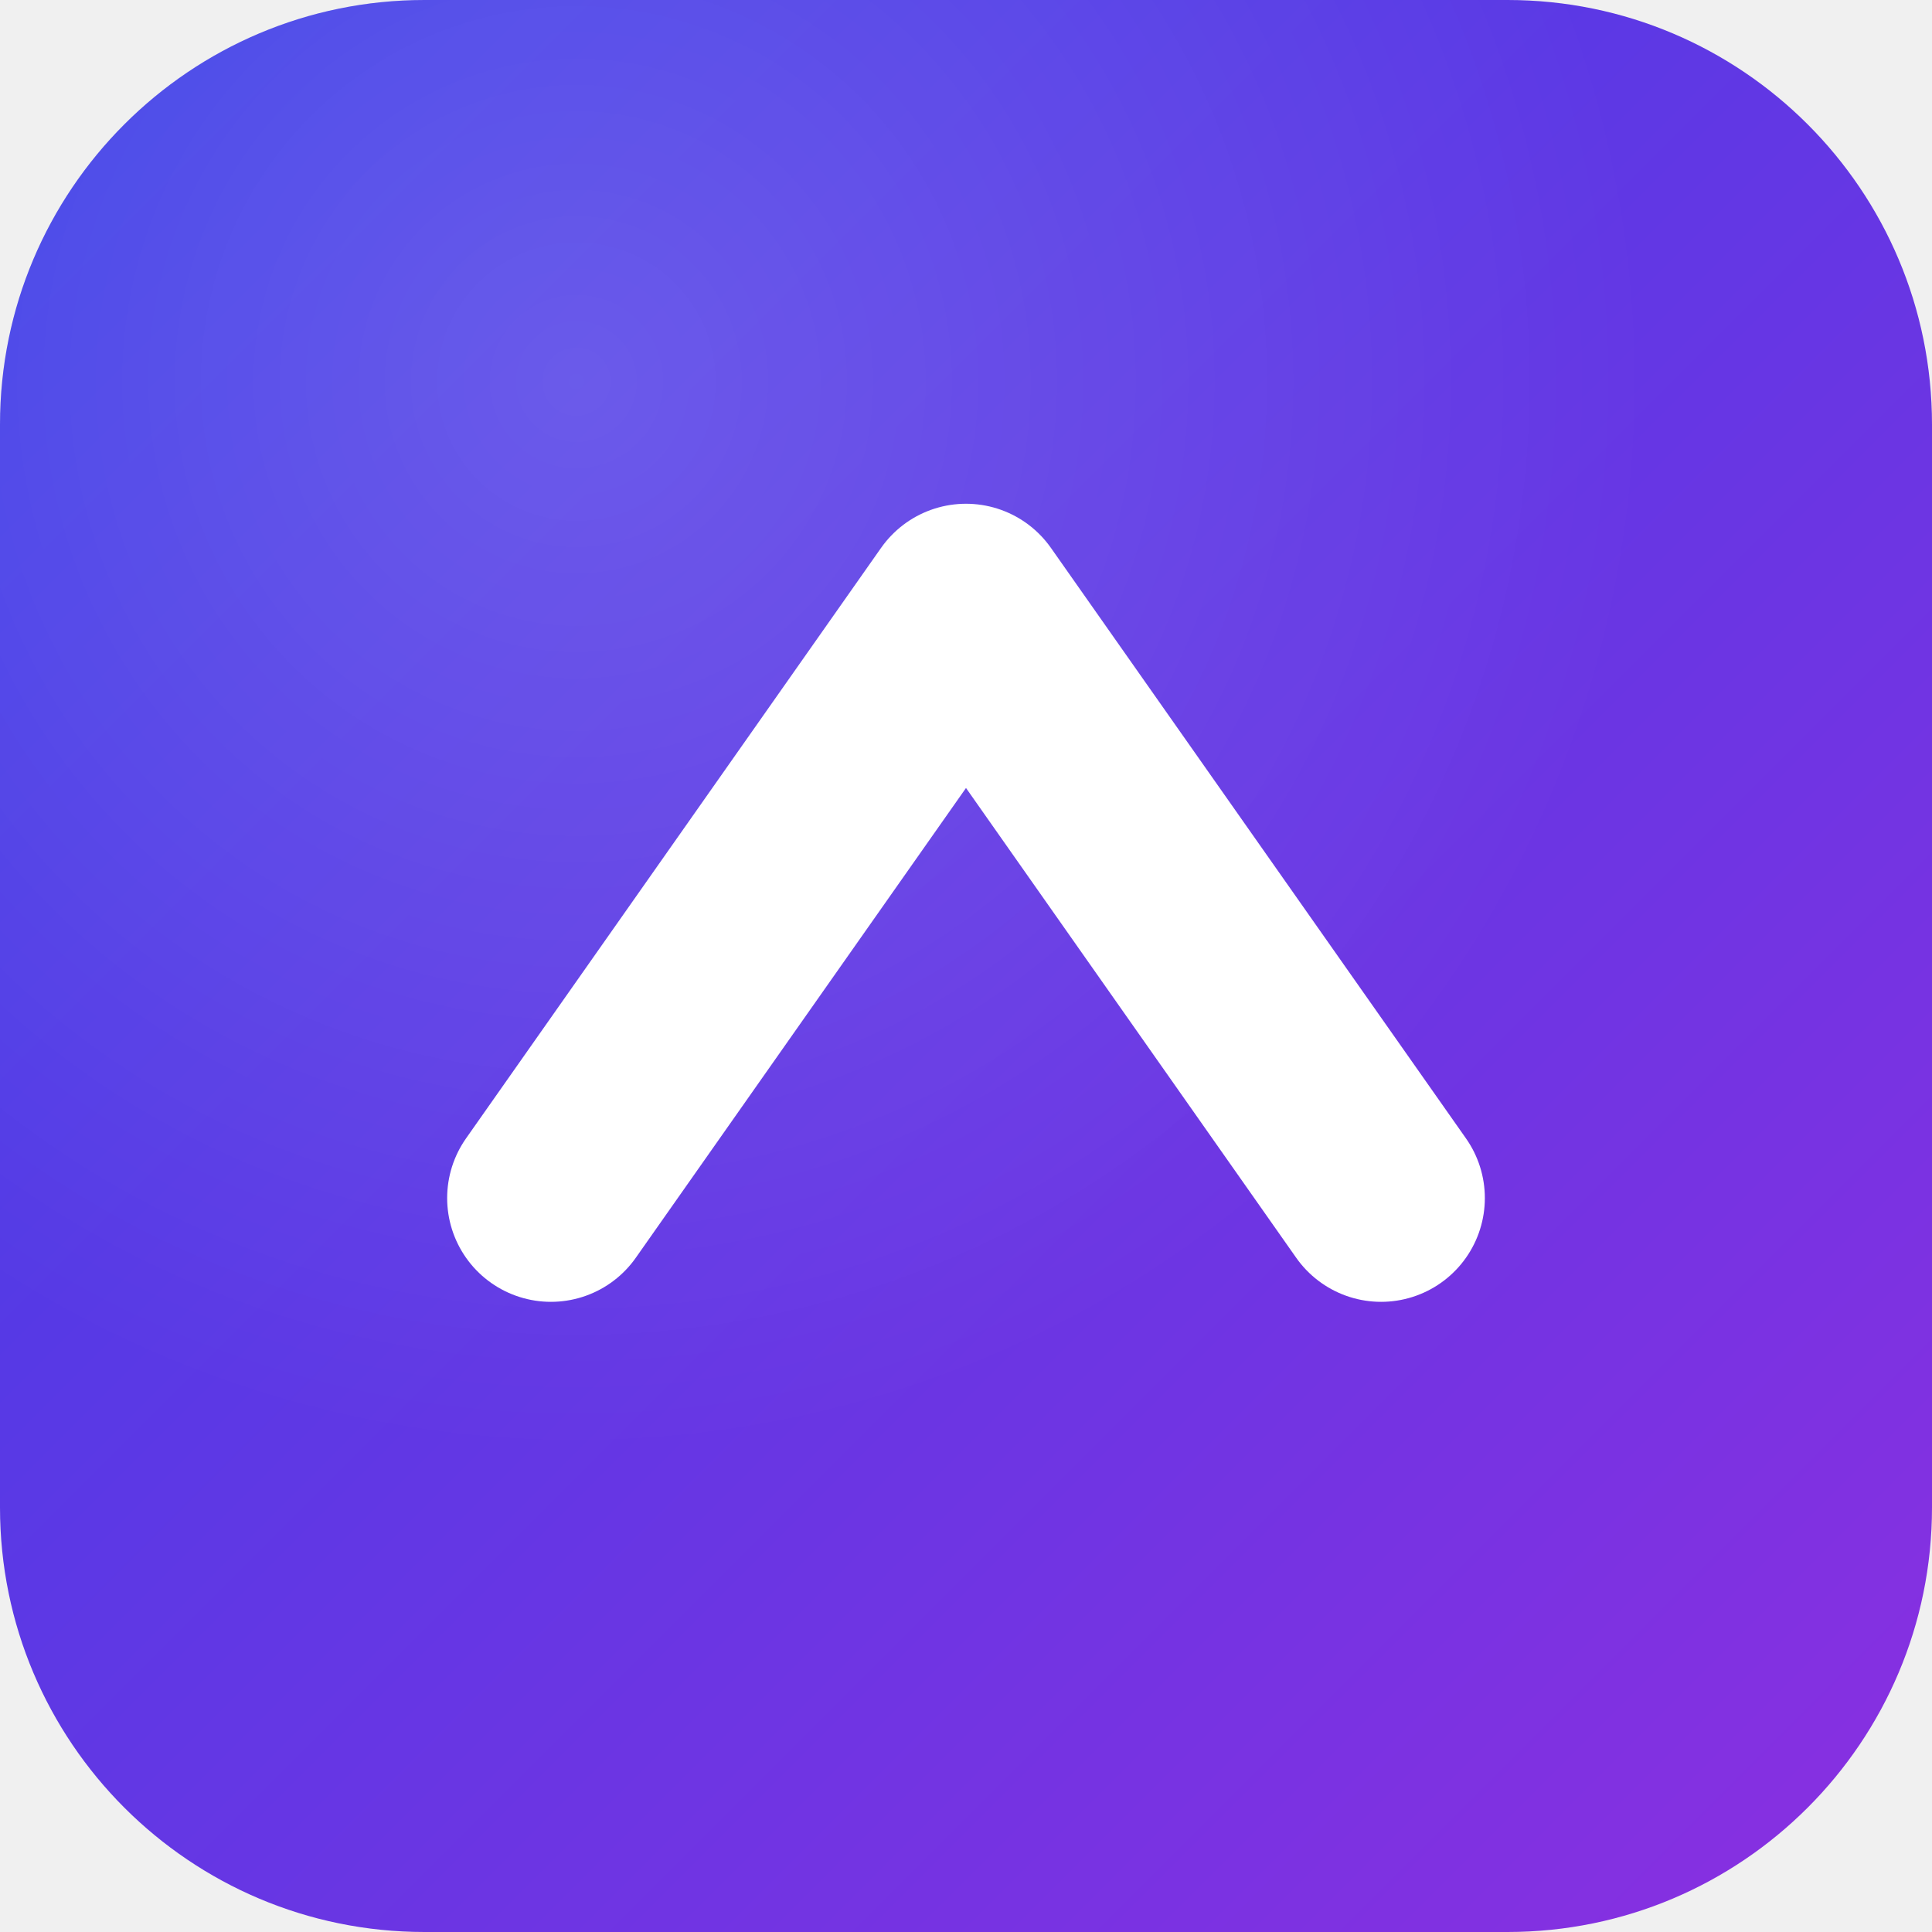
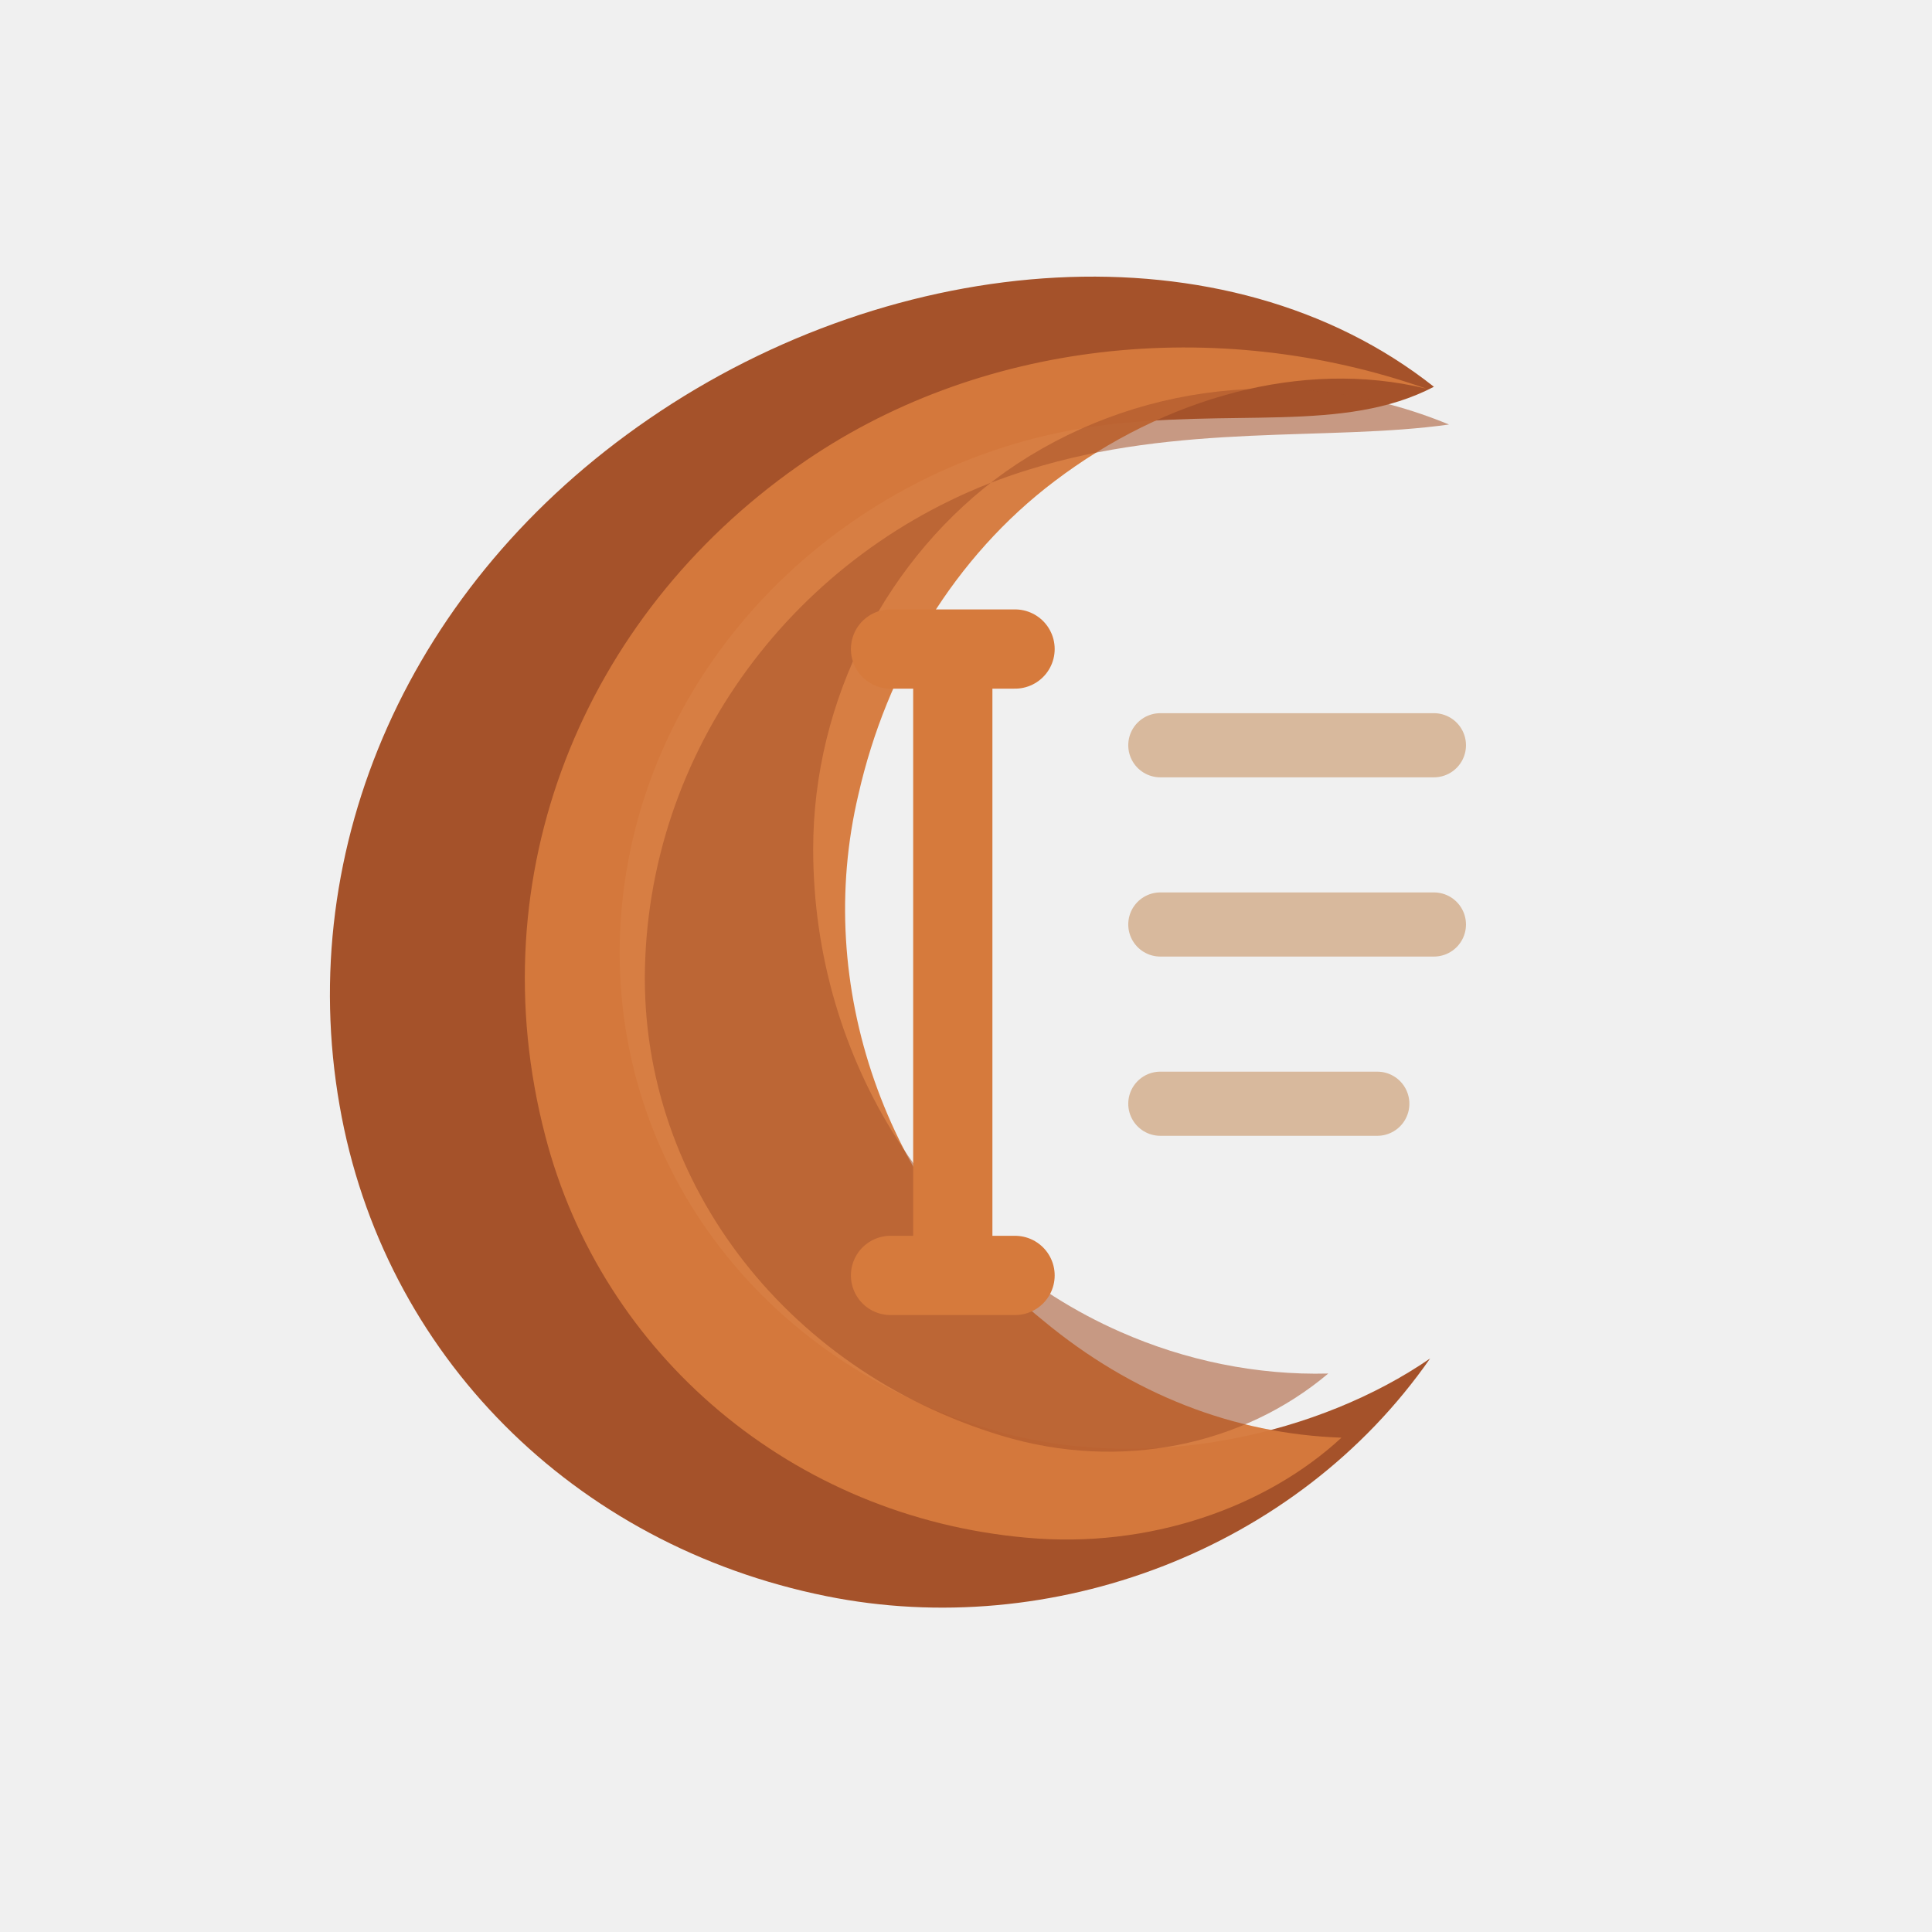
<svg xmlns="http://www.w3.org/2000/svg" viewBox="0 0 1024 1024">
-   <defs>
-     <linearGradient id="bg" x1="0" y1="0" x2="1" y2="1">
-       <stop offset="0%" stop-color="#3A3FE8" />
-       <stop offset="100%" stop-color="#8B2FE0" />
-     </linearGradient>
-     <radialGradient id="sheen" cx="30%" cy="20%" r="55%">
-       <stop offset="0%" stop-color="#FFFFFF" stop-opacity="0.16" />
-       <stop offset="100%" stop-color="#FFFFFF" stop-opacity="0" />
-     </radialGradient>
-   </defs>
-   <rect x="0" y="0" width="1024" height="1024" rx="225" fill="url(#bg)" />
-   <rect x="0" y="0" width="1024" height="1024" rx="225" fill="url(#sheen)" />
-   <path d="M 292 635 L 512 322 L 732 635" fill="none" stroke="#FFFFFF" stroke-width="110" stroke-linecap="round" stroke-linejoin="round" />
+   <path d="M760 205C650 118 475 132 344 222C217 309 156 449 180 586C203 718 304 819 438 846C557 870 687 822 758 720C700 760 610 781 530 759C401 723 321 612 329 488C338 352 448 245 580 226C653 216 712 230 760 205Z" fill="#A5522A" />
+   <path d="M756 206C690 190 617 211 559 255C506 295 470 355 455 421C431 522 469 632 553 700C600 739 654 760 711 762C671 799 609 821 544 815C420 804 319 718 289 602C253 464 309 327 423 247C518 180 645 167 756 206Z" fill="#D67A3C" opacity=".96" />
+   <path d="M768 225C688 192 600 203 533 250C470 295 431 371 431 450C431 563 496 663 594 706C628 721 666 729 704 728C659 766 594 780 531 761C415 726 337 623 342 508C347 387 431 284 545 249C625 224 704 234 768 225Z" fill="#A5522A" opacity=".55" />
+   <path d="M505 344V676M472 344H538M472 676H538" stroke="#D67A3C" stroke-width="42" stroke-linecap="round" />
+   <path d="M615 395H760M615 490H760M615 585H730" stroke="#D8B99D" stroke-width="34" stroke-linecap="round" />
</svg>
